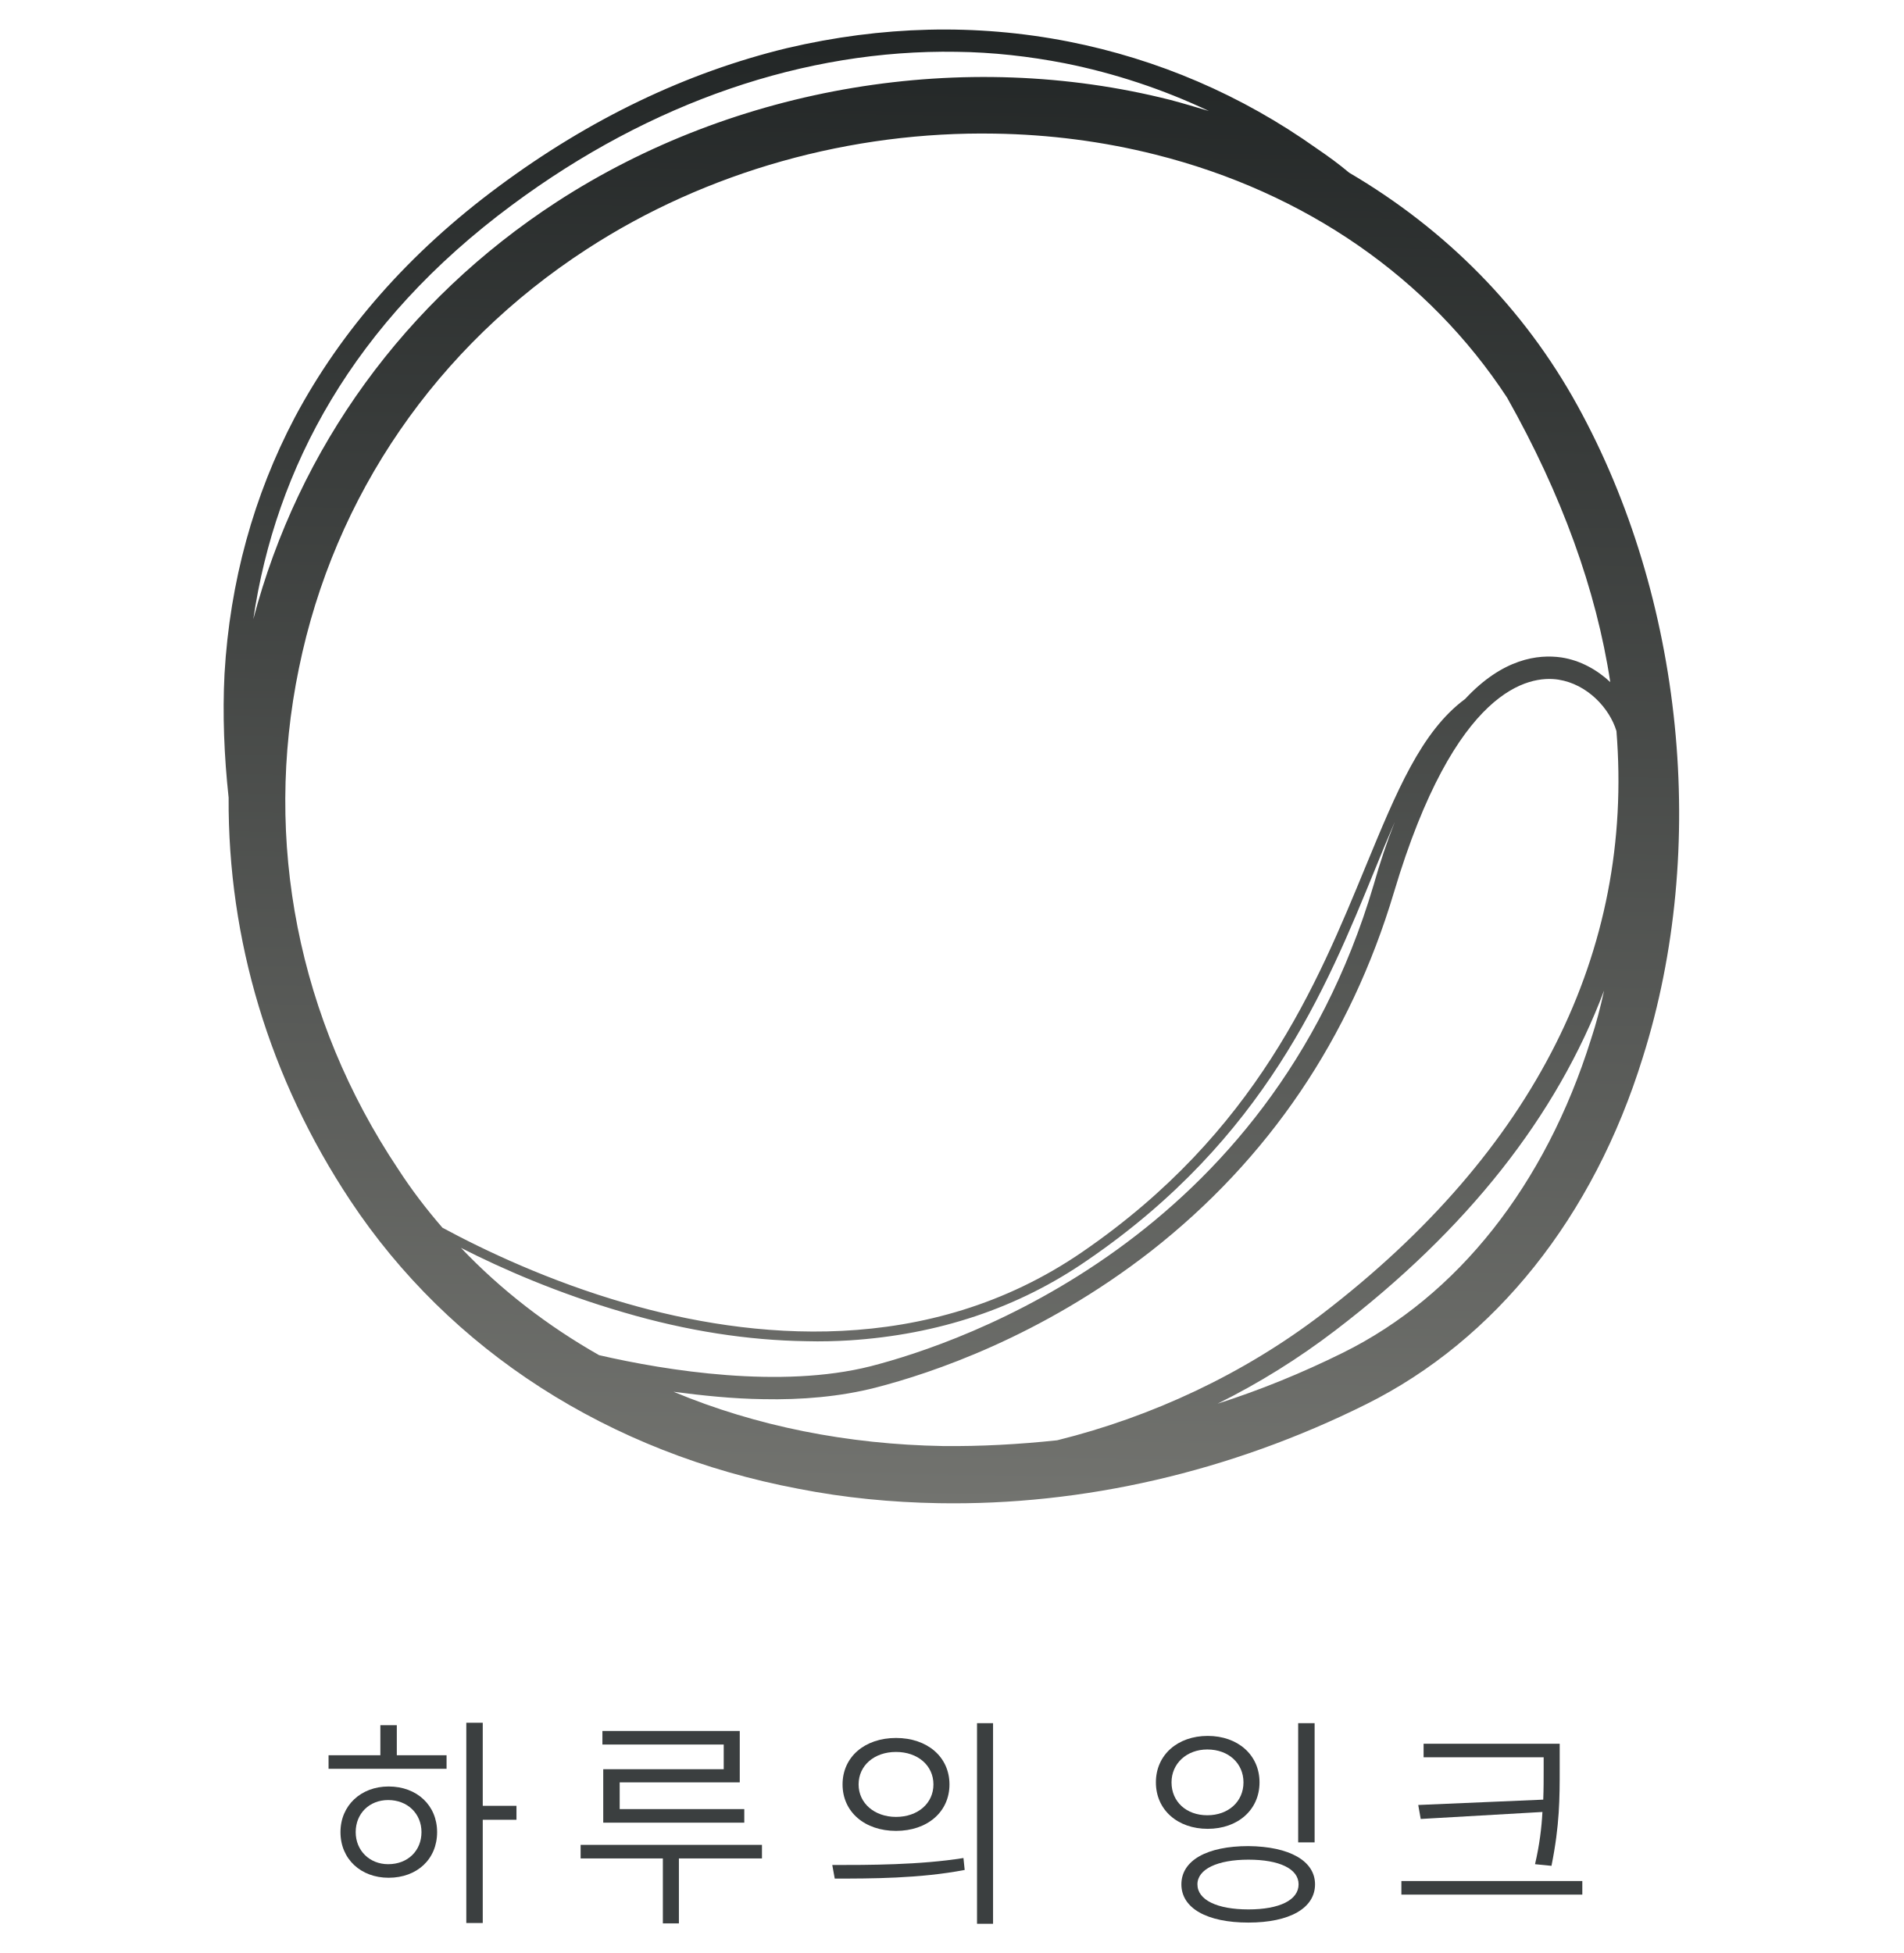
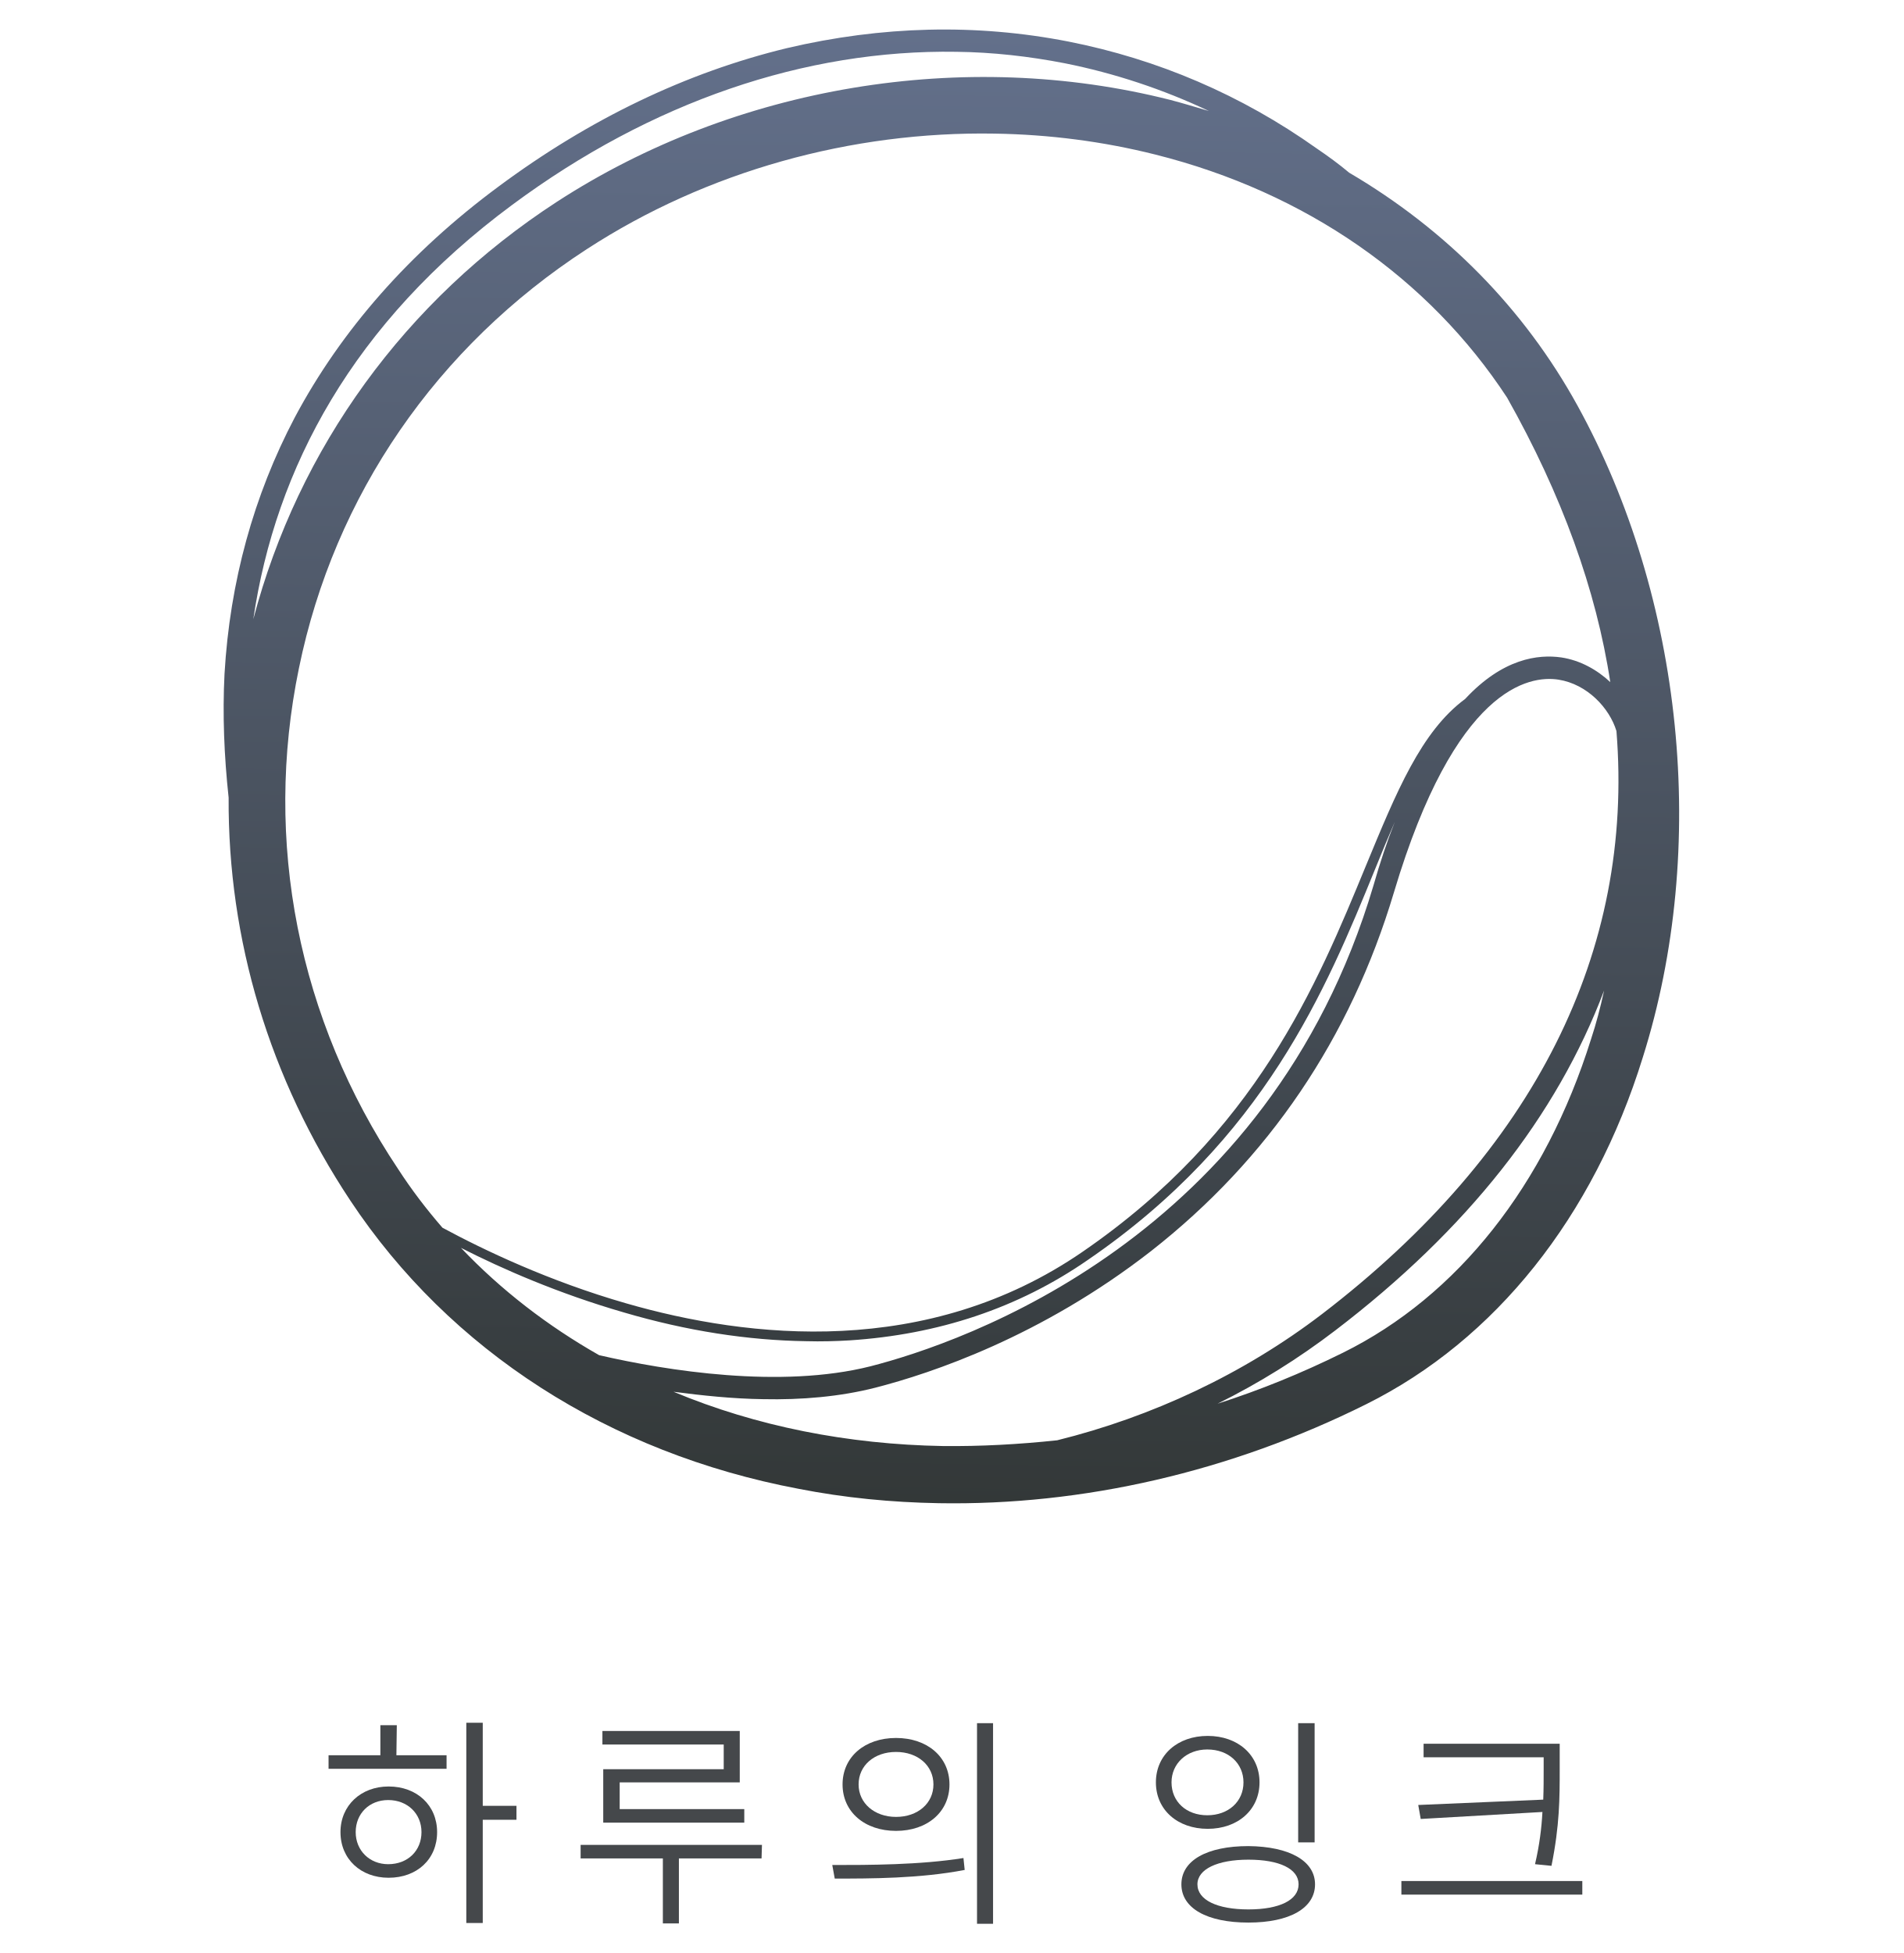
<svg xmlns="http://www.w3.org/2000/svg" version="1.1" id="Layer_1" x="0px" y="0px" viewBox="0 0 463 475" style="enable-background:new 0 0 463 475;" xml:space="preserve">
  <style type="text/css">
	.st0{fill:url(#SVGID_1_);}
- 	.st1{fill:none;stroke:#000000;stroke-width:7;stroke-miterlimit:10;}
- 	.st2{fill:none;stroke:#000000;stroke-width:18;stroke-miterlimit:10;}
- 	.st3{fill:none;stroke:#000000;stroke-width:3;stroke-miterlimit:10;}
- 	.st4{fill:#222626;}
- 	.st5{fill:#3B3F40;}
- 	.st6{fill:#72736F;}
- 	.st7{fill:#F2F2EB;}
- 	.st8{fill:url(#SVGID_00000096748101316044364030000016857292108244221081_);}
+ 	.st1{fill:#45484B;}
</style>
-   <linearGradient id="SVGID_1_" gradientUnits="userSpaceOnUse" x1="1272.41" y1="1.1" x2="1272.41" y2="467.941" gradientTransform="matrix(1 0 0 -1 0 476)">
-     <stop offset="0" style="stop-color:#222626" />
-     <stop offset="1" style="stop-color:#72736F" />
-   </linearGradient>
-   <path class="st0" d="M1470.6,124c-17.6-30.4-43-55.1-74.1-72.5c-3.4-2.6-6.9-5.1-10.4-7.6c-24.3-16.5-51.2-27.5-80-32.6  c-29.6-5.3-59.8-4.1-89.9,3.6c-31.9,8.1-62.7,23.4-91.6,45.3c-28.1,21.3-49.5,46.2-63.8,74.1c-12.8,25-20,52.5-21.2,81.7  c-0.5,12.8,0.1,25.9,1.8,39.1c0.5,44.8,14.5,88.8,41,127c32.6,47,84,78.6,144.9,89c14.8,2.5,29.8,3.8,45,3.8  c46,0,93.1-11.5,136.3-33.6c40.8-21,71.6-60.5,86.6-111.3C1515,263.4,1505.5,184.5,1470.6,124z M1448.1,121.9  c18,30.5,29.5,60.5,34.6,89.6c-4.2-3.9-9.6-6.7-15.8-7.6c-7.4-1-18.7,0.6-30.6,13.7c-13.9,10.5-21.5,29.8-30.8,53.2  c-15,37.9-33.6,85.1-88.7,123.8c-49.1,34.5-106.3,29.1-145.6,18.6c-24.8-6.7-45.8-16.2-59.2-23c-5.2-5.8-10.1-11.9-14.6-18.3  c-32.5-46.9-44.6-103-34.1-158c10.5-54.9,42.4-102.6,89.9-134.2c38-25.3,84.1-38.7,130-38.7c17.4,0,34.8,1.9,51.6,5.9  C1382.7,58,1422.5,84.5,1448.1,121.9z M1117.8,396.6c13.3,6.4,31.5,14,52.4,19.6c20.3,5.5,39.9,8.2,58.5,8.2c4.7,0,9.3-0.2,13.8-0.5  c28.3-2.2,53.8-11.1,75.9-26.7c55.9-39.2,74.7-86.9,89.8-125.2c2.1-5.2,4.1-10.3,6-15c-2.3,6.2-4.5,13-6.6,20.3  c-31.8,112.5-129.3,146.9-158.4,154.8c-28.4,7.7-65,2.4-86.8-2.1C1146,420.9,1131,409.8,1117.8,396.6z M1273.1,456.9  c-30.4,0-59.8-5.4-86.5-15.8c9.1,1.1,18.8,1.9,28.7,1.9c12.2,0,24.5-1.2,35.8-4.2c17.8-4.8,52.8-17,87.4-44.7  c37.2-29.8,62.8-68.5,75.9-115c18.5-65.3,42.2-69.5,51.5-68.2c9.1,1.2,16.4,8.6,18.8,16c6.8,69.6-23.9,133.4-91.2,186.1  c-24.8,19.4-53.9,33.4-84.1,41.4C1297.2,456,1285.1,456.9,1273.1,456.9z M1128.9,65.8c43.8-33.2,92.8-50.7,141.2-50.7  c11.7,0,23.3,1,34.8,3.1c16,2.9,31.6,7.7,46.4,14.4c-4.1-1.2-8.3-2.3-12.5-3.3c-66.1-15.5-139.2-2.2-195.7,35.4  c-48,32-81.4,79.2-94.9,133.7C1054.5,150.7,1078.6,104.1,1128.9,65.8z M1400.6,425.4c-13.1,6.7-26.4,12.3-39.9,16.9  c13.2-6.8,25.7-14.7,37.2-23.7c41.6-32.6,69.8-69.1,84.2-109c-1.1,5.2-2.4,10.4-3.9,15.5C1464.5,371.1,1437,406.7,1400.6,425.4z" />
  <g>
-     <path class="st1" d="M-750.4,76.8c75,121.2,51.4,228.1-46.9,307.5c-83.3,67.3-227,80-301.8-50c-48.4-84.1-72.1-214.5,41-303.2   C-943.2-58.9-812-22.8-750.4,76.8z" />
-     <path class="st2" d="M-732.1,96.7c57.9,103.6,38.6,254.9-56.4,305.3c-110.5,58.5-242.1,37.6-305.3-56.4   c-67.6-100.6-43.5-236.5,56.4-305.3S-791.3-9.2-732.1,96.7z" />
-     <path class="st1" d="M-1042.6,397.2c0,0,61,18.8,104.3,6.7c43.3-12.1,127.4-53.1,156-157.4c28.6-104.4,75.5-69.3,75.6-46.4" />
-     <path class="st3" d="M-1088.2,351.4c0,0,122.1,80.5,215.2,13s80.3-162.3,123.6-181.9" />
-   </g>
-   <rect x="-545" y="321" class="st4" width="139" height="139" />
-   <rect x="-545" y="506" class="st5" width="139" height="139" />
-   <rect x="-545" y="691" class="st6" width="139" height="139" />
-   <rect x="-545" y="876" class="st7" width="139" height="139" />
-   <rect x="-545" y="1061" class="st4" width="139" height="139" />
-   <g>
-     <linearGradient id="SVGID_00000011743647976617104420000002215872630587477129_" gradientUnits="userSpaceOnUse" x1="-76.112" y1="-110.461" x2="-321.657" y2="150.617" gradientTransform="matrix(0.7394 -0.6732 0.6732 0.7394 365.03 37.6713)">
-       <stop offset="0" style="stop-color:#222626" />
-       <stop offset="1" style="stop-color:#72736F" />
+     <linearGradient id="SVGID_1_" gradientUnits="userSpaceOnUse" x1="-165.851" y1="474.219" x2="-411.415" y2="213.121" gradientTransform="matrix(0.7394 -0.6732 -0.6732 -0.7394 676.1241 246.2193)">
+       <stop offset="0" style="stop-color:#63708B" />
+       <stop offset="1" style="stop-color:#333838" />
    </linearGradient>
-     <path style="fill:url(#SVGID_00000011743647976617104420000002215872630587477129_);" d="M383.6,98.6c-13-23.6-32-42.8-55.5-56.6   c-2.5-2.1-5.1-4-7.9-5.9c-18.3-13-38.6-21.7-60.4-26c-22.5-4.4-45.4-3.8-68.4,1.6c-24.4,5.9-48,17.2-70.2,33.7   c-21.6,16-38.2,34.9-49.5,56.1c-10,19-15.8,40-17.1,62.4c-0.5,9.9-0.1,19.9,1,30.1c-0.2,34.5,9.9,68.3,29.6,98   c24.2,36.5,62.9,61.4,109,70.1c11.2,2.2,22.6,3.3,34.1,3.5c35,0.6,70.9-7.6,104-24.1c31.3-15.6,55.2-45.5,67.2-84.3   C415.6,206.2,409.4,145.4,383.6,98.6z M366.5,96.7c13.3,23.6,21.7,46.8,25.1,69.2c-3.2-3-7.3-5.3-11.9-6   c-5.6-0.8-14.2,0.2-23.4,10.1c-10.7,7.9-16.7,22.6-24.1,40.5c-11.9,28.9-26.6,64.9-69,94c-37.7,25.9-81.1,21.1-110.9,12.5   c-18.8-5.4-34.7-13-44.7-18.4c-3.9-4.5-7.5-9.2-10.8-14.3C72.5,247.9,64,204.6,72.7,162.5c8.6-42,33.5-78.2,70-101.9   c29.2-19,64.4-28.7,99.2-28.1c13.2,0.2,26.4,1.9,39.1,5.1C317.6,46.8,347.5,67.7,366.5,96.7z M112.1,303.5   c10,5.1,23.7,11.1,39.6,15.7c15.3,4.5,30.2,6.8,44.4,7c3.6,0.1,7.1,0,10.5-0.2c21.5-1.4,41-7.8,58-19.6   c42.9-29.4,57.9-65.8,69.8-95c1.6-4,3.2-7.8,4.8-11.5c-1.9,4.8-3.6,9.9-5.2,15.5c-25.5,86-100.1,111.2-122.3,116.9   c-21.8,5.5-49.5,1.1-66-2.7C133.2,322.5,121.9,313.8,112.1,303.5z M229.3,351.7c-23.1-0.4-45.4-4.8-65.5-13.2   c6.9,0.9,14.3,1.7,21.8,1.8c9.3,0.2,18.7-0.6,27.3-2.8c13.6-3.5,40.3-12.4,67-33.2c28.6-22.4,48.5-51.8,59.1-87.3   c14.9-49.9,32.9-52.8,40-51.7c7,1.1,12.4,6.9,14.1,12.5c4.3,53.5-19.8,102.1-71.6,141.8c-19.1,14.6-41.4,25-64.4,30.7   C247.7,351.3,238.4,351.8,229.3,351.7z M124.6,49.8c33.7-25,71.2-37.8,108-37.2c8.8,0.1,17.7,1.1,26.4,2.8   C271,17.8,282.8,21.7,294,27c-3.1-0.9-6.3-1.9-9.4-2.7c-50.1-12.7-105.8-3.4-149.2,24.8c-36.9,24-62.8,59.8-73.8,101.5   C67,113.9,85.8,78.5,124.6,49.8z M326.6,329c-10.1,5-20.2,9.1-30.5,12.4c10.1-5,19.7-11,28.6-17.8c32.1-24.5,53.9-52.2,65.4-82.7   c-0.9,4.1-1.9,8-3.2,11.9C375.8,288.2,354.5,315.2,326.6,329z" />
+     <path class="st0" d="M383.6,98.6c-13-23.6-32-42.8-55.5-56.6c-2.5-2.1-5.1-4-7.9-5.9c-18.3-13-38.6-21.7-60.4-26   c-22.5-4.4-45.4-3.8-68.4,1.6c-24.4,5.9-48,17.2-70.2,33.7c-21.6,16-38.2,34.9-49.5,56.1c-10,19-15.8,40-17.1,62.4   c-0.5,9.9-0.1,19.9,1,30.1c-0.2,34.5,9.9,68.3,29.6,98c24.2,36.5,62.9,61.4,109,70.1c11.2,2.2,22.6,3.3,34.1,3.5   c35,0.6,70.9-7.6,104-24.1c31.3-15.6,55.2-45.5,67.2-84.3C415.6,206.2,409.4,145.4,383.6,98.6z M366.5,96.7   c13.3,23.6,21.7,46.8,25.1,69.2c-3.2-3-7.3-5.3-11.9-6c-5.6-0.8-14.2,0.2-23.4,10.1c-10.7,7.9-16.7,22.6-24.1,40.5   c-11.9,28.9-26.6,64.9-69,94c-37.7,25.9-81.1,21.1-110.9,12.5c-18.8-5.4-34.7-13-44.7-18.4c-3.9-4.5-7.5-9.2-10.8-14.3   C72.5,247.9,64,204.6,72.7,162.5c8.6-42,33.5-78.2,70-101.9c29.2-19,64.4-28.7,99.2-28.1c13.2,0.2,26.4,1.9,39.1,5.1   C317.6,46.8,347.5,67.7,366.5,96.7z M112.1,303.5c10,5.1,23.7,11.1,39.6,15.7c15.3,4.5,30.2,6.8,44.4,7c3.6,0.1,7.1,0,10.5-0.2   c21.5-1.4,41-7.8,58-19.6c42.9-29.4,57.9-65.8,69.8-95c1.6-4,3.2-7.8,4.8-11.5c-1.9,4.8-3.6,9.9-5.2,15.5   c-25.5,86-100.1,111.2-122.3,116.9c-21.8,5.5-49.5,1.1-66-2.7C133.2,322.5,121.9,313.8,112.1,303.5z M229.3,351.7   c-23.1-0.4-45.4-4.8-65.5-13.2c6.9,0.9,14.3,1.7,21.8,1.8c9.3,0.2,18.7-0.6,27.3-2.8c13.6-3.5,40.3-12.4,67-33.2   c28.6-22.4,48.5-51.8,59.1-87.3c14.9-49.9,32.9-52.8,40-51.7c7,1.1,12.4,6.9,14.1,12.5c4.3,53.5-19.8,102.1-71.6,141.8   c-19.1,14.6-41.4,25-64.4,30.7C247.7,351.3,238.4,351.8,229.3,351.7z M124.6,49.8c33.7-25,71.2-37.8,108-37.2   c8.8,0.1,17.7,1.1,26.4,2.8c12,2.4,23.8,6.3,35,11.6c-3.1-0.9-6.3-1.9-9.4-2.7c-50.1-12.7-105.8-3.4-149.2,24.8   c-36.9,24-62.8,59.8-73.8,101.5C67,113.9,85.8,78.5,124.6,49.8z M326.6,329c-10.1,5-20.2,9.1-30.5,12.4c10.1-5,19.7-11,28.6-17.8   c32.1-24.5,53.9-52.2,65.4-82.7c-0.9,4.1-1.9,8-3.2,11.9C375.8,288.2,354.5,315.2,326.6,329z" />
    <g>
-       <path class="st5" d="M96.4,426.9h12.2v3.3H79.9v-3.3h12.6v-7.3h4V426.9z M106.3,445.6c0,6.6-4.9,11.1-11.8,11.1    c-6.7,0-11.7-4.5-11.7-11.1c0-6.5,5-11.1,11.7-11.1C101.4,434.5,106.3,439.1,106.3,445.6z M102.5,445.6c0-4.5-3.4-7.8-8.1-7.8    c-4.6,0-7.9,3.3-7.9,7.8c0,4.5,3.4,7.8,7.9,7.8C99.2,453.4,102.5,450.1,102.5,445.6z M125.6,442.6h-8.2v25.1h-4v-48.7h4v20.2h8.2    V442.6z" />
-       <path class="st5" d="M185.2,452h-20.1v15.8h-3.9V452h-20v-3.3h44.1V452z M175.9,424.3h-29.4v-3.3h33.4v12.5h-29.2v6.5h30.3v3.3    h-34.3v-13h29.3V424.3z" />
-       <path class="st5" d="M202.4,453.6c8.9,0,21.3,0,31.9-1.7l0.3,2.9c-10.9,2.1-22.9,2.1-31.6,2.1L202.4,453.6z M230.9,434    c0,6.7-5.4,11.3-13,11.3s-13-4.6-13-11.3c0-6.7,5.4-11.3,13-11.3S230.9,427.3,230.9,434z M208.8,434c0,4.6,3.9,7.9,9.1,7.9    c5.3,0,9.1-3.3,9.1-7.9c0-4.6-3.8-7.9-9.1-7.9C212.6,426.1,208.8,429.4,208.8,434z M241.5,419.1v48.8h-3.9v-48.8H241.5z" />
-       <path class="st5" d="M306.3,433.5c0,6.7-5.3,11.3-12.6,11.3c-7.3,0-12.6-4.6-12.6-11.3c0-6.7,5.3-11.3,12.6-11.3    C301,422.2,306.3,426.8,306.3,433.5z M284.9,433.5c0,4.7,3.6,8,8.7,8c5.1,0,8.8-3.3,8.8-8c0-4.6-3.6-8-8.8-8    C288.6,425.5,284.9,428.9,284.9,433.5z M319.8,458.3c0,5.8-6.2,9.3-16.2,9.3c-10.1,0-16.3-3.5-16.3-9.3c0-5.8,6.2-9.3,16.3-9.3    C313.6,449.1,319.8,452.6,319.8,458.3z M291.2,458.3c0,3.8,4.8,6.1,12.4,6.1s12.2-2.3,12.2-6.1c0-3.8-4.7-6-12.2-6    S291.2,454.6,291.2,458.3z M319.7,419.1v29h-4v-29H319.7z" />
-       <path class="st5" d="M384.8,457.5v3.3h-44v-3.3H384.8z M375.3,437.7c0.1-2.6,0.1-5,0.1-7.5v-2.8h-29.2v-3.3h33.1v6.1    c0,7.1,0,13.7-2,23.6l-4-0.4c1.1-4.7,1.6-8.9,1.8-12.7l-29.6,1.7l-0.6-3.4L375.3,437.7z" />
+       <path class="st1" d="M96.4,426.9h12.2v3.3H79.9v-3.3h12.6v-7.3h4L96.4,426.9L96.4,426.9z M106.3,445.6c0,6.6-4.9,11.1-11.8,11.1    c-6.7,0-11.7-4.5-11.7-11.1c0-6.5,5-11.1,11.7-11.1C101.4,434.5,106.3,439.1,106.3,445.6z M102.5,445.6c0-4.5-3.4-7.8-8.1-7.8    c-4.6,0-7.9,3.3-7.9,7.8s3.4,7.8,7.9,7.8C99.2,453.4,102.5,450.1,102.5,445.6z M125.6,442.6h-8.2v25.1h-4V419h4v20.2h8.2V442.6z" />
+       <path class="st1" d="M185.2,452h-20.1v15.8h-3.9V452h-20v-3.3h44.1L185.2,452L185.2,452z M175.9,424.3h-29.4V421h33.4v12.5h-29.2    v6.5H181v3.3h-34.3v-13H176v-6H175.9z" />
+       <path class="st1" d="M202.4,453.6c8.9,0,21.3,0,31.9-1.7l0.3,2.9c-10.9,2.1-22.9,2.1-31.6,2.1L202.4,453.6z M230.9,434    c0,6.7-5.4,11.3-13,11.3s-13-4.6-13-11.3c0-6.7,5.4-11.3,13-11.3S230.9,427.3,230.9,434z M208.8,434c0,4.6,3.9,7.9,9.1,7.9    c5.3,0,9.1-3.3,9.1-7.9s-3.8-7.9-9.1-7.9S208.8,429.4,208.8,434z M241.5,419.1v48.8h-3.9v-48.8H241.5z" />
+       <path class="st1" d="M306.3,433.5c0,6.7-5.3,11.3-12.6,11.3c-7.3,0-12.6-4.6-12.6-11.3c0-6.7,5.3-11.3,12.6-11.3    S306.3,426.8,306.3,433.5z M284.9,433.5c0,4.7,3.6,8,8.7,8s8.8-3.3,8.8-8c0-4.6-3.6-8-8.8-8C288.6,425.5,284.9,428.9,284.9,433.5z     M319.8,458.3c0,5.8-6.2,9.3-16.2,9.3c-10.1,0-16.3-3.5-16.3-9.3s6.2-9.3,16.3-9.3C313.6,449.1,319.8,452.6,319.8,458.3z     M291.2,458.3c0,3.8,4.8,6.1,12.4,6.1s12.2-2.3,12.2-6.1c0-3.8-4.7-6-12.2-6S291.2,454.6,291.2,458.3z M319.7,419.1v29h-4v-29    H319.7z" />
+       <path class="st1" d="M384.8,457.5v3.3h-44v-3.3H384.8z M375.3,437.7c0.1-2.6,0.1-5,0.1-7.5v-2.8h-29.2v-3.3h33.1v6.1    c0,7.1,0,13.7-2,23.6l-4-0.4c1.1-4.7,1.6-8.9,1.8-12.7l-29.6,1.7l-0.6-3.4L375.3,437.7z" />
    </g>
  </g>
</svg>
